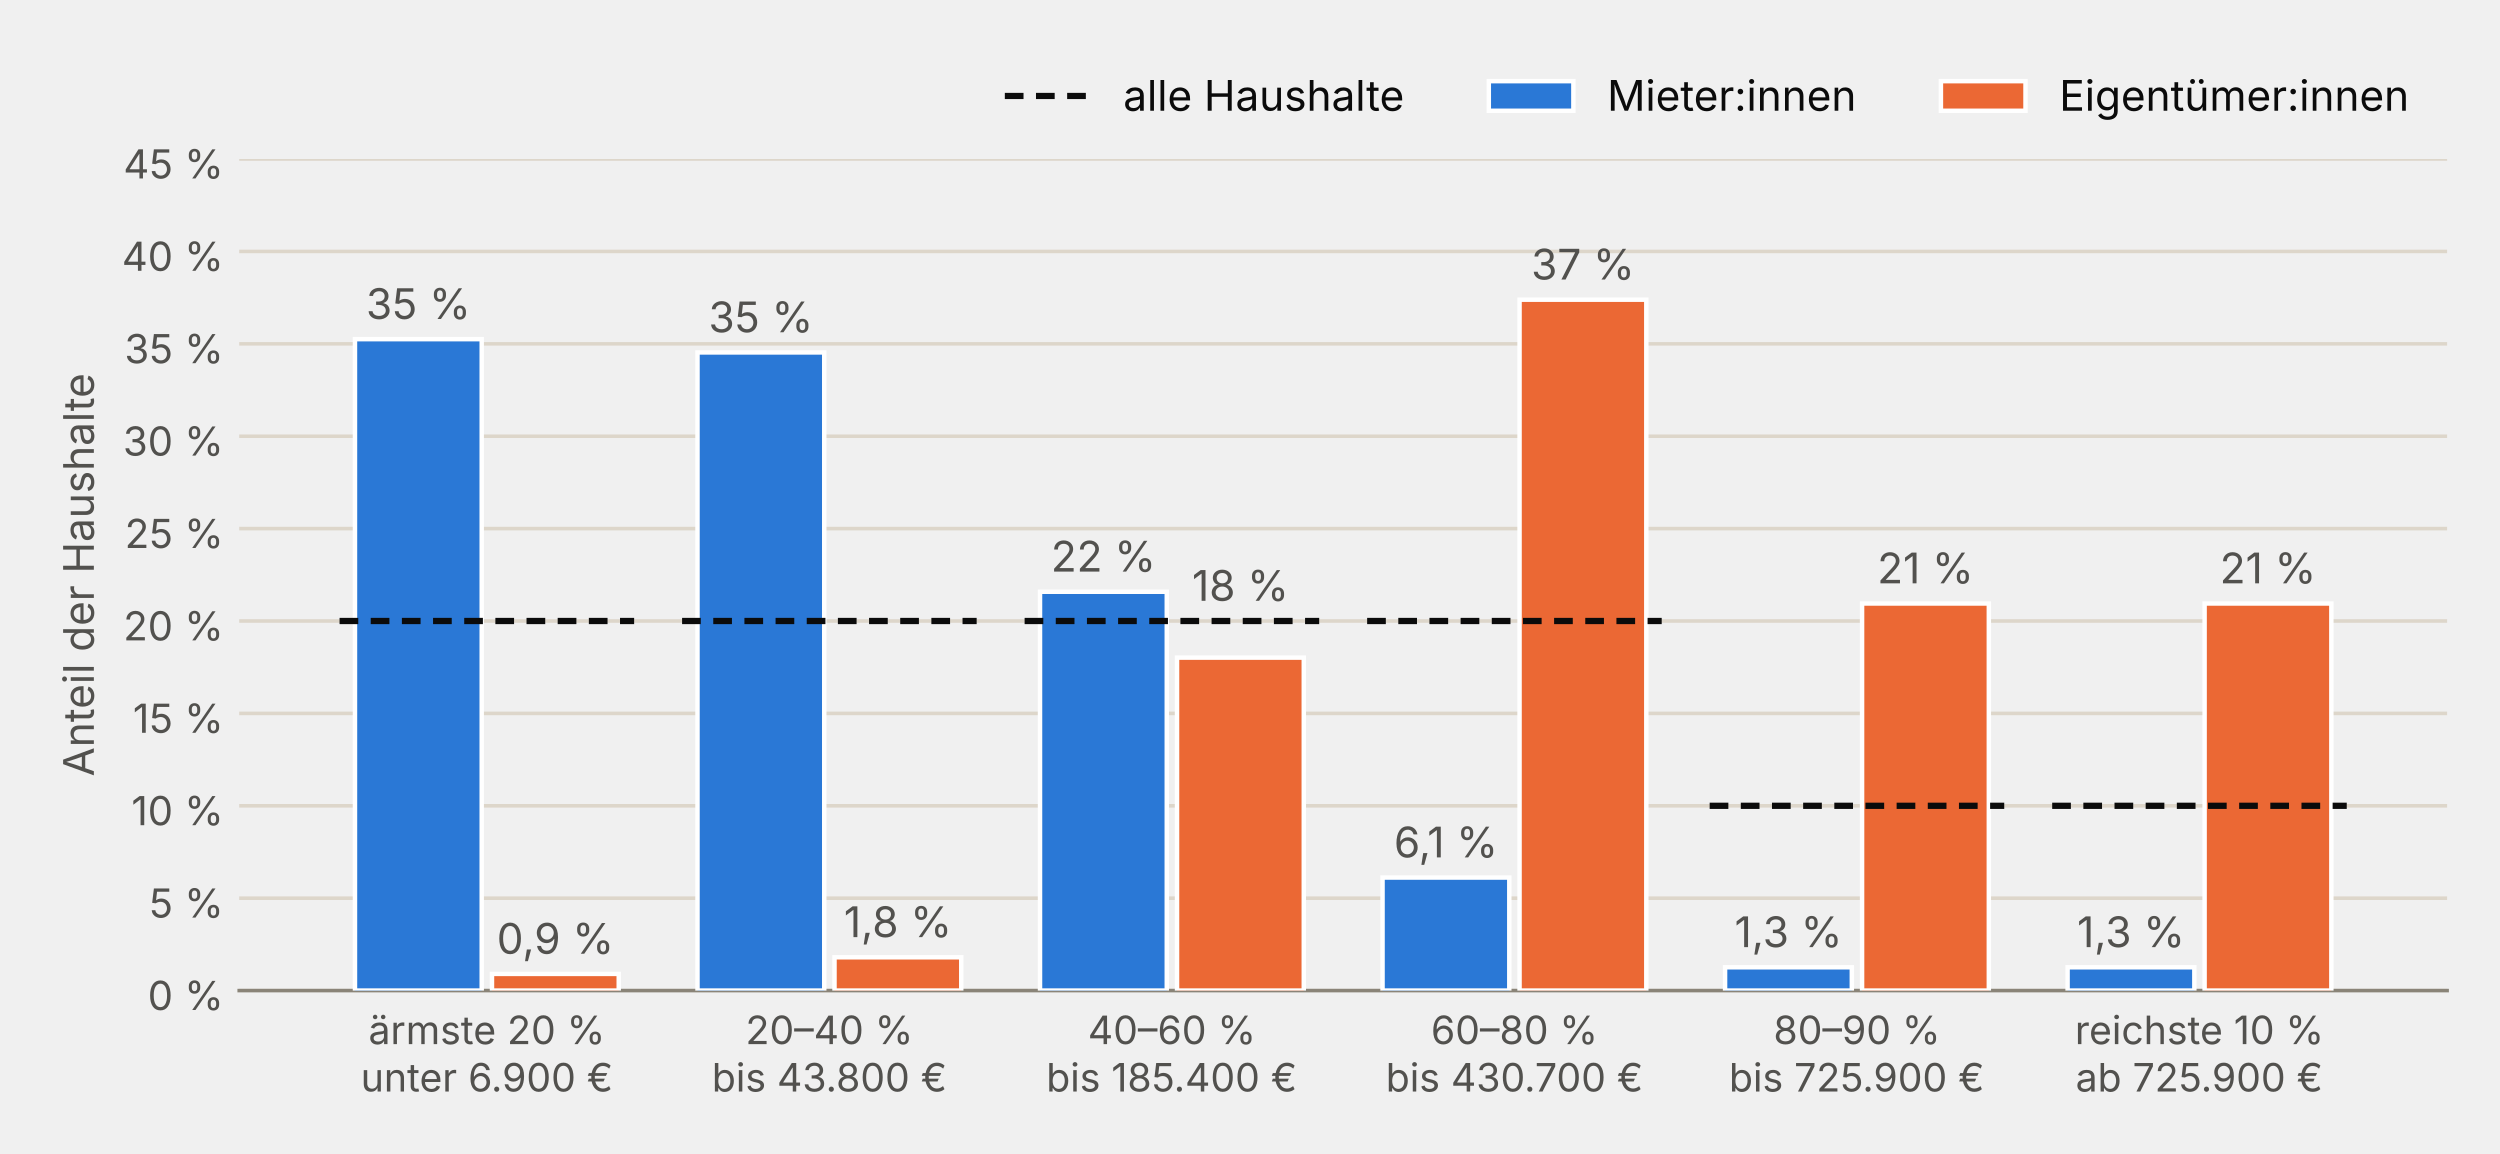
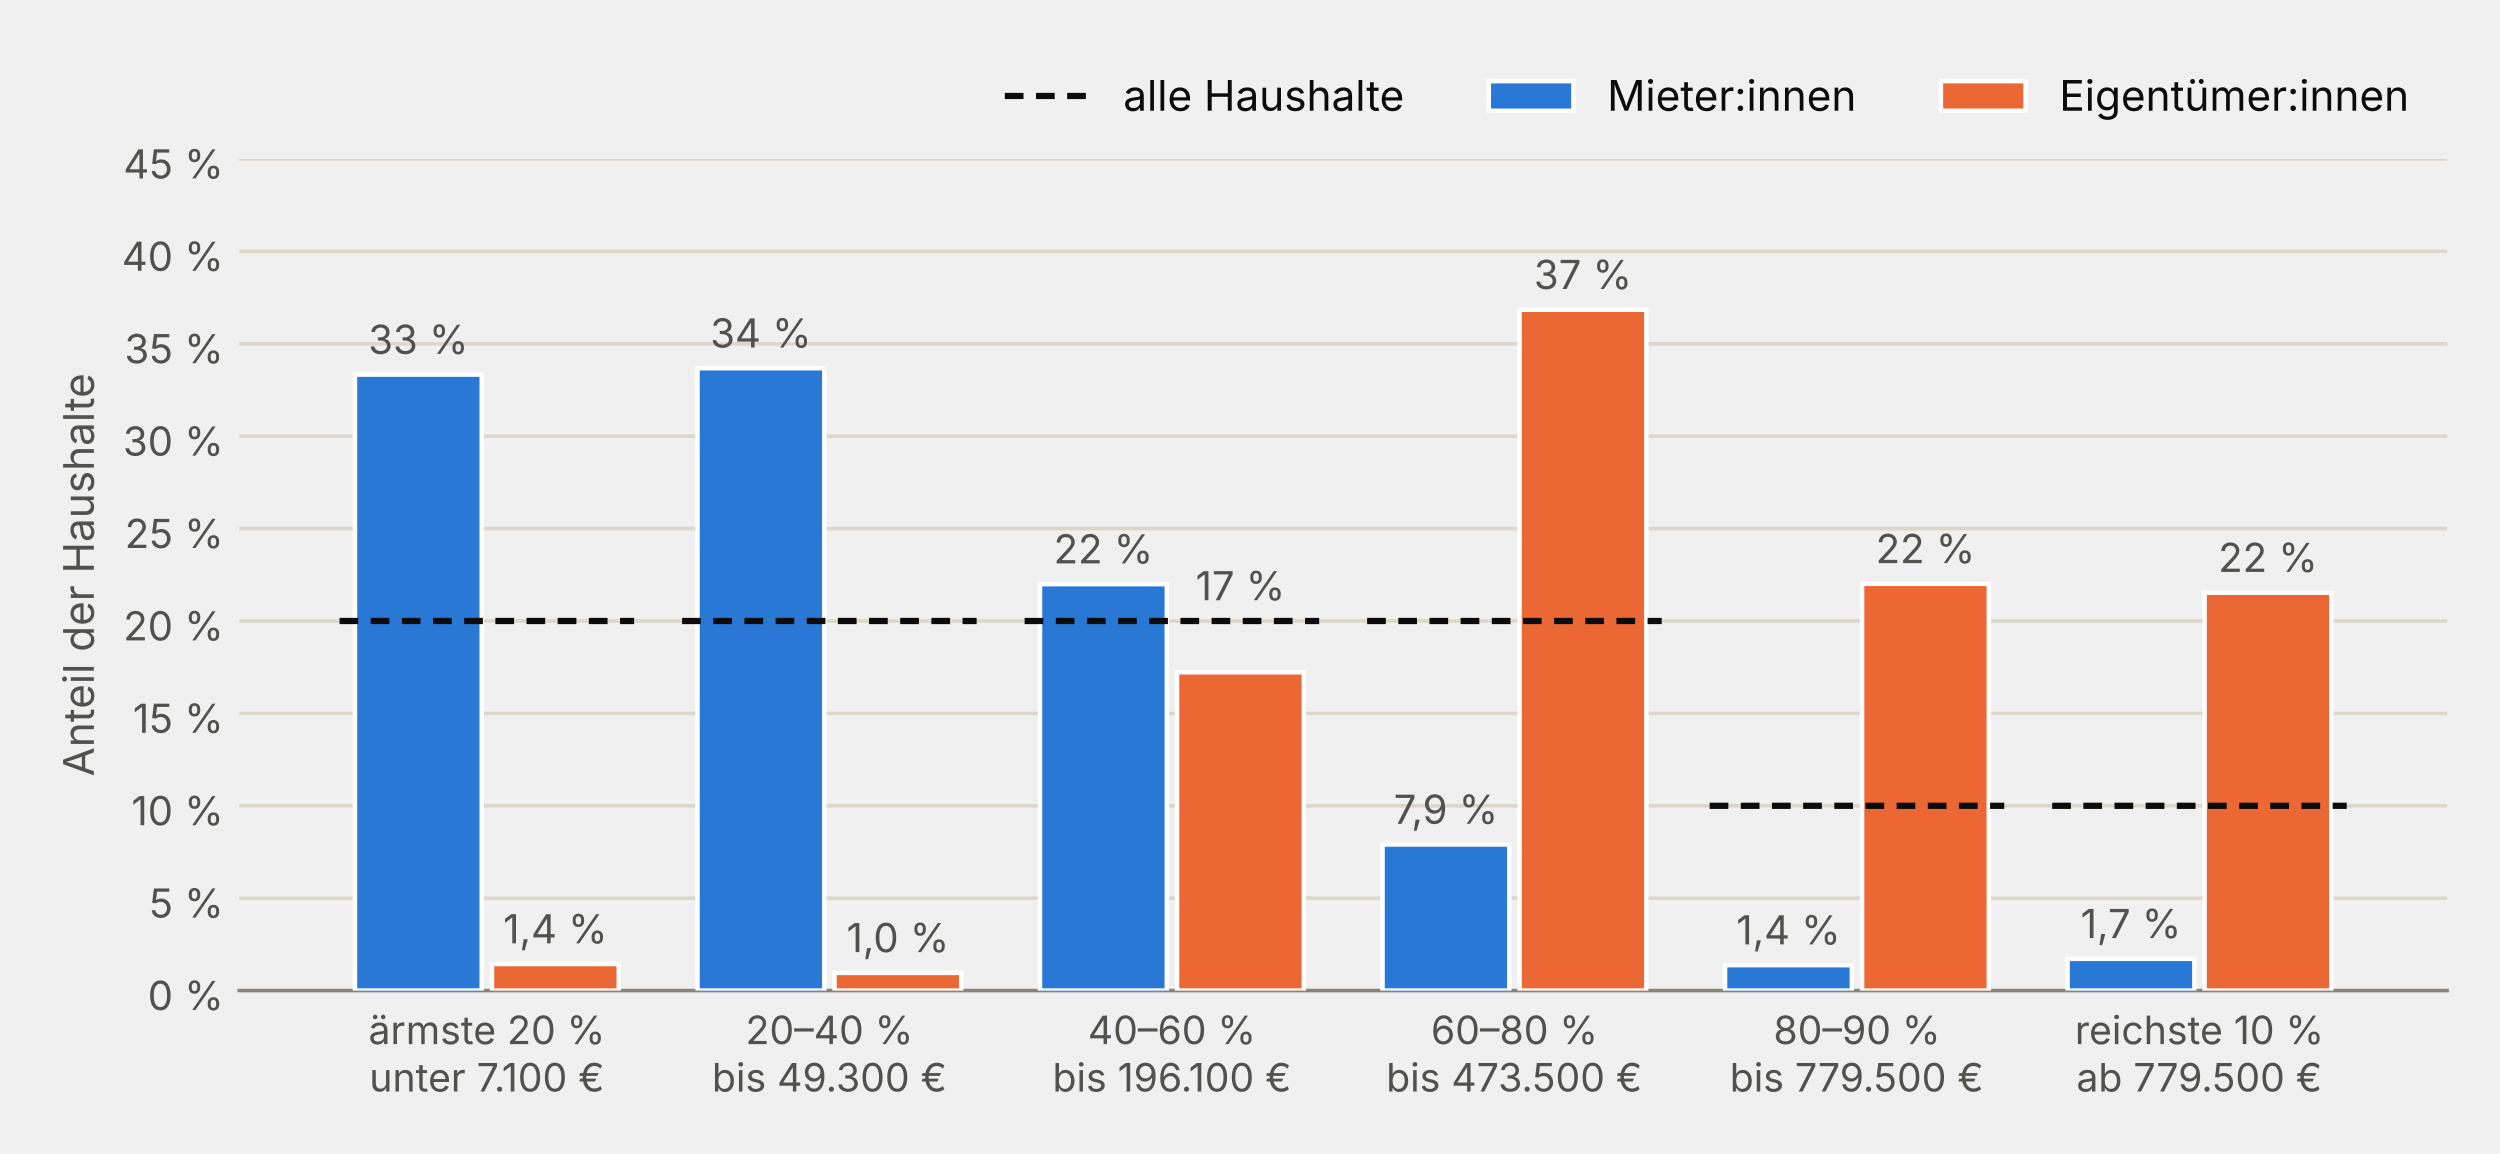
<svg xmlns="http://www.w3.org/2000/svg" width="561.6pt" height="259.2pt" viewBox="0 0 561.6 259.2" version="1.1">
  <defs>
    <style type="text/css">*{stroke-linejoin: round; stroke-linecap: butt}</style>
  </defs>
  <g id="figure_1">
    <g id="patch_1">
      <path d="M 0 259.2  L 561.6 259.2  L 561.6 0  L 0 0  L 0 259.2  z " style="fill: none" />
    </g>
    <g id="axes_1">
      <g id="patch_2">
        <path d="M 53.735 222.525  L 549.72 222.525  L 549.72 35.725  L 53.735 35.725  L 53.735 222.525  z " style="fill: none" />
      </g>
      <g id="matplotlib.axis_1">
        <g id="xtick_1">
          <g id="line2d_1" />
          <g id="text_1">
            <text style="font-size: 8.8px; font-family: 'Inter', 'DejaVu Sans', sans-serif; fill: #52514e" transform="translate(82.77657 234.5497)">ärmste 20 %</text>
-             <text style="font-size: 8.8px; font-family: 'Inter', 'DejaVu Sans', sans-serif; fill: #52514e" transform="translate(81.03994 245.1973)">unter 6.900 €</text>
+             <text style="font-size: 8.8px; font-family: 'Inter', 'DejaVu Sans', sans-serif; fill: #52514e" transform="translate(82.96907 245.1973)">unter 7.100 €</text>
          </g>
        </g>
        <g id="xtick_2">
          <g id="line2d_2" />
          <g id="text_2">
            <text style="font-size: 8.8px; font-family: 'Inter', 'DejaVu Sans', sans-serif; fill: #52514e" transform="translate(167.4749 234.5497)">20–40 %</text>
-             <text style="font-size: 8.8px; font-family: 'Inter', 'DejaVu Sans', sans-serif; fill: #52514e" transform="translate(159.9165 245.1973)">bis 43.800 €</text>
+             <text style="font-size: 8.8px; font-family: 'Inter', 'DejaVu Sans', sans-serif; fill: #52514e" transform="translate(159.9412 245.1973)">bis 49.300 €</text>
          </g>
        </g>
        <g id="xtick_3">
          <g id="line2d_3" />
          <g id="text_3">
            <text style="font-size: 8.8px; font-family: 'Inter', 'DejaVu Sans', sans-serif; fill: #52514e" transform="translate(244.3742 234.5497)">40–60 %</text>
-             <text style="font-size: 8.8px; font-family: 'Inter', 'DejaVu Sans', sans-serif; fill: #52514e" transform="translate(235.0345 245.1973)">bis 185.400 €</text>
+             <text style="font-size: 8.8px; font-family: 'Inter', 'DejaVu Sans', sans-serif; fill: #52514e" transform="translate(236.437 245.1973)">bis 196.100 €</text>
          </g>
        </g>
        <g id="xtick_4">
          <g id="line2d_4" />
          <g id="text_4">
            <text style="font-size: 8.8px; font-family: 'Inter', 'DejaVu Sans', sans-serif; fill: #52514e" transform="translate(321.4392 234.5497)">60–80 %</text>
-             <text style="font-size: 8.8px; font-family: 'Inter', 'DejaVu Sans', sans-serif; fill: #52514e" transform="translate(311.3061 245.1973)">bis 430.700 €</text>
+             <text style="font-size: 8.8px; font-family: 'Inter', 'DejaVu Sans', sans-serif; fill: #52514e" transform="translate(311.3989 245.1973)">bis 473.500 €</text>
          </g>
        </g>
        <g id="xtick_5">
          <g id="line2d_5" />
          <g id="text_5">
            <text style="font-size: 8.8px; font-family: 'Inter', 'DejaVu Sans', sans-serif; fill: #52514e" transform="translate(398.3838 234.5497)">80–90 %</text>
-             <text style="font-size: 8.8px; font-family: 'Inter', 'DejaVu Sans', sans-serif; fill: #52514e" transform="translate(388.4055 245.1973)">bis 725.900 €</text>
+             <text style="font-size: 8.8px; font-family: 'Inter', 'DejaVu Sans', sans-serif; fill: #52514e" transform="translate(388.5808 245.1973)">bis 779.500 €</text>
          </g>
        </g>
        <g id="xtick_6">
          <g id="line2d_6" />
          <g id="text_6">
            <text style="font-size: 8.8px; font-family: 'Inter', 'DejaVu Sans', sans-serif; fill: #52514e" transform="translate(466.1146 234.5497)">reichste 10 %</text>
-             <text style="font-size: 8.8px; font-family: 'Inter', 'DejaVu Sans', sans-serif; fill: #52514e" transform="translate(466.2672 245.1973)">ab 725.900 €</text>
+             <text style="font-size: 8.8px; font-family: 'Inter', 'DejaVu Sans', sans-serif; fill: #52514e" transform="translate(466.4426 245.1973)">ab 779.500 €</text>
          </g>
        </g>
      </g>
      <g id="matplotlib.axis_2">
        <g id="ytick_1">
          <g id="line2d_7">
-             <path d="M 53.735 222.525  L 549.72 222.525  " clip-path="url(#p367ec6ff06)" style="fill: none; stroke: #ddd6ca; stroke-width: 0.8; stroke-linecap: square" />
+             <path d="M 53.735 222.525  L 549.72 222.525  " clip-path="url(#p7abd9a81a3)" style="fill: none; stroke: #ddd6ca; stroke-width: 0.8; stroke-linecap: square" />
          </g>
          <g id="line2d_8" />
          <g id="text_7">
            <text style="font-size: 9px; font-family: 'Inter', 'DejaVu Sans', sans-serif; text-anchor: end; fill: #52514e" x="50.235" y="226.884" transform="rotate(-0 50.23463 226.8841)">0 %</text>
          </g>
        </g>
        <g id="ytick_2">
          <g id="line2d_9">
-             <path d="M 53.735 201.769  L 549.72 201.769  " clip-path="url(#p367ec6ff06)" style="fill: none; stroke: #ddd6ca; stroke-width: 0.8; stroke-linecap: square" />
+             <path d="M 53.735 201.769  L 549.72 201.769  " clip-path="url(#p7abd9a81a3)" style="fill: none; stroke: #ddd6ca; stroke-width: 0.8; stroke-linecap: square" />
          </g>
          <g id="line2d_10" />
          <g id="text_8">
            <text style="font-size: 9px; font-family: 'Inter', 'DejaVu Sans', sans-serif; text-anchor: end; fill: #52514e" x="50.235" y="206.129" transform="rotate(-0 50.23463 206.1285)">5 %</text>
          </g>
        </g>
        <g id="ytick_3">
          <g id="line2d_11">
-             <path d="M 53.735 181.014  L 549.72 181.014  " clip-path="url(#p367ec6ff06)" style="fill: none; stroke: #ddd6ca; stroke-width: 0.8; stroke-linecap: square" />
+             <path d="M 53.735 181.014  L 549.72 181.014  " clip-path="url(#p7abd9a81a3)" style="fill: none; stroke: #ddd6ca; stroke-width: 0.8; stroke-linecap: square" />
          </g>
          <g id="line2d_12" />
          <g id="text_9">
            <text style="font-size: 9px; font-family: 'Inter', 'DejaVu Sans', sans-serif; text-anchor: end; fill: #52514e" x="50.235" y="185.373" transform="rotate(-0 50.23463 185.3729)">10 %</text>
          </g>
        </g>
        <g id="ytick_4">
          <g id="line2d_13">
-             <path d="M 53.735 160.258  L 549.72 160.258  " clip-path="url(#p367ec6ff06)" style="fill: none; stroke: #ddd6ca; stroke-width: 0.8; stroke-linecap: square" />
+             <path d="M 53.735 160.258  L 549.72 160.258  " clip-path="url(#p7abd9a81a3)" style="fill: none; stroke: #ddd6ca; stroke-width: 0.8; stroke-linecap: square" />
          </g>
          <g id="line2d_14" />
          <g id="text_10">
            <text style="font-size: 9px; font-family: 'Inter', 'DejaVu Sans', sans-serif; text-anchor: end; fill: #52514e" x="50.235" y="164.617" transform="rotate(-0 50.23463 164.6174)">15 %</text>
          </g>
        </g>
        <g id="ytick_5">
          <g id="line2d_15">
-             <path d="M 53.735 139.502  L 549.72 139.502  " clip-path="url(#p367ec6ff06)" style="fill: none; stroke: #ddd6ca; stroke-width: 0.8; stroke-linecap: square" />
+             <path d="M 53.735 139.502  L 549.72 139.502  " clip-path="url(#p7abd9a81a3)" style="fill: none; stroke: #ddd6ca; stroke-width: 0.8; stroke-linecap: square" />
          </g>
          <g id="line2d_16" />
          <g id="text_11">
            <text style="font-size: 9px; font-family: 'Inter', 'DejaVu Sans', sans-serif; text-anchor: end; fill: #52514e" x="50.235" y="143.862" transform="rotate(-0 50.23463 143.8618)">20 %</text>
          </g>
        </g>
        <g id="ytick_6">
          <g id="line2d_17">
-             <path d="M 53.735 118.747  L 549.72 118.747  " clip-path="url(#p367ec6ff06)" style="fill: none; stroke: #ddd6ca; stroke-width: 0.8; stroke-linecap: square" />
+             <path d="M 53.735 118.747  L 549.72 118.747  " clip-path="url(#p7abd9a81a3)" style="fill: none; stroke: #ddd6ca; stroke-width: 0.8; stroke-linecap: square" />
          </g>
          <g id="line2d_18" />
          <g id="text_12">
            <text style="font-size: 9px; font-family: 'Inter', 'DejaVu Sans', sans-serif; text-anchor: end; fill: #52514e" x="50.235" y="123.106" transform="rotate(-0 50.23463 123.1063)">25 %</text>
          </g>
        </g>
        <g id="ytick_7">
          <g id="line2d_19">
-             <path d="M 53.735 97.991  L 549.72 97.991  " clip-path="url(#p367ec6ff06)" style="fill: none; stroke: #ddd6ca; stroke-width: 0.8; stroke-linecap: square" />
+             <path d="M 53.735 97.991  L 549.72 97.991  " clip-path="url(#p7abd9a81a3)" style="fill: none; stroke: #ddd6ca; stroke-width: 0.8; stroke-linecap: square" />
          </g>
          <g id="line2d_20" />
          <g id="text_13">
            <text style="font-size: 9px; font-family: 'Inter', 'DejaVu Sans', sans-serif; text-anchor: end; fill: #52514e" x="50.235" y="102.351" transform="rotate(-0 50.23463 102.3507)">30 %</text>
          </g>
        </g>
        <g id="ytick_8">
          <g id="line2d_21">
-             <path d="M 53.735 77.236  L 549.72 77.236  " clip-path="url(#p367ec6ff06)" style="fill: none; stroke: #ddd6ca; stroke-width: 0.8; stroke-linecap: square" />
+             <path d="M 53.735 77.236  L 549.72 77.236  " clip-path="url(#p7abd9a81a3)" style="fill: none; stroke: #ddd6ca; stroke-width: 0.8; stroke-linecap: square" />
          </g>
          <g id="line2d_22" />
          <g id="text_14">
            <text style="font-size: 9px; font-family: 'Inter', 'DejaVu Sans', sans-serif; text-anchor: end; fill: #52514e" x="50.235" y="81.595" transform="rotate(-0 50.23463 81.59513)">35 %</text>
          </g>
        </g>
        <g id="ytick_9">
          <g id="line2d_23">
-             <path d="M 53.735 56.48  L 549.72 56.48  " clip-path="url(#p367ec6ff06)" style="fill: none; stroke: #ddd6ca; stroke-width: 0.8; stroke-linecap: square" />
+             <path d="M 53.735 56.48  L 549.72 56.48  " clip-path="url(#p7abd9a81a3)" style="fill: none; stroke: #ddd6ca; stroke-width: 0.8; stroke-linecap: square" />
          </g>
          <g id="line2d_24" />
          <g id="text_15">
            <text style="font-size: 9px; font-family: 'Inter', 'DejaVu Sans', sans-serif; text-anchor: end; fill: #52514e" x="50.235" y="60.84" transform="rotate(-0 50.23463 60.83957)">40 %</text>
          </g>
        </g>
        <g id="ytick_10">
          <g id="line2d_25">
-             <path d="M 53.735 35.725  L 549.72 35.725  " clip-path="url(#p367ec6ff06)" style="fill: none; stroke: #ddd6ca; stroke-width: 0.8; stroke-linecap: square" />
+             <path d="M 53.735 35.725  L 549.72 35.725  " clip-path="url(#p7abd9a81a3)" style="fill: none; stroke: #ddd6ca; stroke-width: 0.8; stroke-linecap: square" />
          </g>
          <g id="line2d_26" />
          <g id="text_16">
            <text style="font-size: 9px; font-family: 'Inter', 'DejaVu Sans', sans-serif; text-anchor: end; fill: #52514e" x="50.235" y="40.084" transform="rotate(-0 50.23463 40.084)">45 %</text>
          </g>
        </g>
        <g id="text_17">
          <text style="font-size: 9.5px; font-family: 'Inter', 'DejaVu Sans', sans-serif; text-anchor: middle; fill: #52514e" x="21.083" y="129.125" transform="rotate(-90 21.08312 129.1247)">Anteil der Haushalte</text>
        </g>
      </g>
      <g id="patch_3">
        <path d="M 53.735 222.525  L 549.72 222.525  " style="fill: none; stroke: #8a8478; stroke-width: 0.8; stroke-linejoin: miter; stroke-linecap: square" />
      </g>
      <g id="patch_4">
-         <path d="M 79.742 222.525  L 108.211 222.525  L 108.211 76.191  L 79.742 76.191  z " clip-path="url(#p367ec6ff06)" style="fill: #2a78d6; stroke: #ffffff; stroke-linejoin: miter" />
+         <path d="M 79.742 222.525  L 108.211 222.525  L 108.211 84.154  L 79.742 84.154  z " clip-path="url(#p7abd9a81a3)" style="fill: #2a78d6; stroke: #ffffff; stroke-linejoin: miter" />
      </g>
      <g id="patch_5">
-         <path d="M 156.687 222.525  L 185.156 222.525  L 185.156 79.177  L 156.687 79.177  z " clip-path="url(#p367ec6ff06)" style="fill: #2a78d6; stroke: #ffffff; stroke-linejoin: miter" />
+         <path d="M 156.687 222.525  L 185.156 222.525  L 185.156 82.728  L 156.687 82.728  z " clip-path="url(#p7abd9a81a3)" style="fill: #2a78d6; stroke: #ffffff; stroke-linejoin: miter" />
      </g>
      <g id="patch_6">
-         <path d="M 233.631 222.525  L 262.101 222.525  L 262.101 132.932  L 233.631 132.932  z " clip-path="url(#p367ec6ff06)" style="fill: #2a78d6; stroke: #ffffff; stroke-linejoin: miter" />
+         <path d="M 233.631 222.525  L 262.101 222.525  L 262.101 131.229  L 233.631 131.229  z " clip-path="url(#p7abd9a81a3)" style="fill: #2a78d6; stroke: #ffffff; stroke-linejoin: miter" />
      </g>
      <g id="patch_7">
-         <path d="M 310.576 222.525  L 339.045 222.525  L 339.045 197.14  L 310.576 197.14  z " clip-path="url(#p367ec6ff06)" style="fill: #2a78d6; stroke: #ffffff; stroke-linejoin: miter" />
+         <path d="M 310.576 222.525  L 339.045 222.525  L 339.045 189.715  L 310.576 189.715  z " clip-path="url(#p7abd9a81a3)" style="fill: #2a78d6; stroke: #ffffff; stroke-linejoin: miter" />
      </g>
      <g id="patch_8">
-         <path d="M 387.521 222.525  L 415.99 222.525  L 415.99 217.298  L 387.521 217.298  z " clip-path="url(#p367ec6ff06)" style="fill: #2a78d6; stroke: #ffffff; stroke-linejoin: miter" />
+         <path d="M 387.521 222.525  L 415.99 222.525  L 415.99 216.819  L 387.521 216.819  z " clip-path="url(#p7abd9a81a3)" style="fill: #2a78d6; stroke: #ffffff; stroke-linejoin: miter" />
      </g>
      <g id="patch_9">
-         <path d="M 464.465 222.525  L 492.935 222.525  L 492.935 217.298  L 464.465 217.298  z " clip-path="url(#p367ec6ff06)" style="fill: #2a78d6; stroke: #ffffff; stroke-linejoin: miter" />
+         <path d="M 464.465 222.525  L 492.935 222.525  L 492.935 215.392  L 464.465 215.392  z " clip-path="url(#p7abd9a81a3)" style="fill: #2a78d6; stroke: #ffffff; stroke-linejoin: miter" />
      </g>
      <g id="text_18">
-         <text style="font-size: 9.5px; font-family: 'Inter', 'DejaVu Sans', sans-serif; text-anchor: middle; fill: #52514e" x="93.977" y="71.657" transform="rotate(-0 93.97669 71.6574)">35 %</text>
+         <text style="font-size: 9px; font-family: 'Inter', 'DejaVu Sans', sans-serif; text-anchor: middle; fill: #52514e" x="93.977" y="79.493" transform="rotate(-0 93.97669 79.49271)">33 %</text>
      </g>
      <g id="text_19">
-         <text style="font-size: 9.5px; font-family: 'Inter', 'DejaVu Sans', sans-serif; text-anchor: middle; fill: #52514e" x="170.921" y="74.644" transform="rotate(-0 170.9214 74.64382)">35 %</text>
+         <text style="font-size: 9px; font-family: 'Inter', 'DejaVu Sans', sans-serif; text-anchor: middle; fill: #52514e" x="170.921" y="78.066" transform="rotate(-0 170.9214 78.06621)">34 %</text>
      </g>
      <g id="text_20">
-         <text style="font-size: 9.5px; font-family: 'Inter', 'DejaVu Sans', sans-serif; text-anchor: middle; fill: #52514e" x="247.866" y="128.399" transform="rotate(-0 247.866 128.3992)">22 %</text>
+         <text style="font-size: 9px; font-family: 'Inter', 'DejaVu Sans', sans-serif; text-anchor: middle; fill: #52514e" x="247.866" y="126.567" transform="rotate(-0 247.866 126.5672)">22 %</text>
      </g>
      <g id="text_21">
-         <text style="font-size: 9.5px; font-family: 'Inter', 'DejaVu Sans', sans-serif; text-anchor: middle; fill: #52514e" x="324.811" y="192.607" transform="rotate(-0 324.8107 192.6071)">6,1 %</text>
+         <text style="font-size: 9px; font-family: 'Inter', 'DejaVu Sans', sans-serif; text-anchor: middle; fill: #52514e" x="324.811" y="185.054" transform="rotate(-0 324.8107 185.0536)">7,9 %</text>
      </g>
      <g id="text_22">
-         <text style="font-size: 9.5px; font-family: 'Inter', 'DejaVu Sans', sans-serif; text-anchor: middle; fill: #52514e" x="401.755" y="212.765" transform="rotate(-0 401.7554 212.7654)">1,3 %</text>
+         <text style="font-size: 9px; font-family: 'Inter', 'DejaVu Sans', sans-serif; text-anchor: middle; fill: #52514e" x="401.755" y="212.157" transform="rotate(-0 401.7554 212.1571)">1,4 %</text>
      </g>
      <g id="text_23">
-         <text style="font-size: 9.5px; font-family: 'Inter', 'DejaVu Sans', sans-serif; text-anchor: middle; fill: #52514e" x="478.7" y="212.765" transform="rotate(-0 478.7001 212.7654)">1,3 %</text>
+         <text style="font-size: 9px; font-family: 'Inter', 'DejaVu Sans', sans-serif; text-anchor: middle; fill: #52514e" x="478.7" y="210.731" transform="rotate(-0 478.7001 210.7306)">1,7 %</text>
      </g>
      <g id="patch_10">
-         <path d="M 110.52 222.525  L 138.989 222.525  L 138.989 218.785  L 110.52 218.785  z " clip-path="url(#p367ec6ff06)" style="fill: #eb6834; stroke: #ffffff; stroke-linejoin: miter" />
+         <path d="M 110.52 222.525  L 138.989 222.525  L 138.989 216.566  L 110.52 216.566  z " clip-path="url(#p7abd9a81a3)" style="fill: #eb6834; stroke: #ffffff; stroke-linejoin: miter" />
      </g>
      <g id="patch_11">
-         <path d="M 187.464 222.525  L 215.934 222.525  L 215.934 215.045  L 187.464 215.045  z " clip-path="url(#p367ec6ff06)" style="fill: #eb6834; stroke: #ffffff; stroke-linejoin: miter" />
+         <path d="M 187.464 222.525  L 215.934 222.525  L 215.934 218.552  L 187.464 218.552  z " clip-path="url(#p7abd9a81a3)" style="fill: #eb6834; stroke: #ffffff; stroke-linejoin: miter" />
      </g>
      <g id="patch_12">
-         <path d="M 264.409 222.525  L 292.879 222.525  L 292.879 147.73  L 264.409 147.73  z " clip-path="url(#p367ec6ff06)" style="fill: #eb6834; stroke: #ffffff; stroke-linejoin: miter" />
+         <path d="M 264.409 222.525  L 292.879 222.525  L 292.879 151.022  L 264.409 151.022  z " clip-path="url(#p7abd9a81a3)" style="fill: #eb6834; stroke: #ffffff; stroke-linejoin: miter" />
      </g>
      <g id="patch_13">
-         <path d="M 341.354 222.525  L 369.823 222.525  L 369.823 67.325  L 341.354 67.325  z " clip-path="url(#p367ec6ff06)" style="fill: #eb6834; stroke: #ffffff; stroke-linejoin: miter" />
+         <path d="M 341.354 222.525  L 369.823 222.525  L 369.823 69.589  L 341.354 69.589  z " clip-path="url(#p7abd9a81a3)" style="fill: #eb6834; stroke: #ffffff; stroke-linejoin: miter" />
      </g>
      <g id="patch_14">
-         <path d="M 418.298 222.525  L 446.768 222.525  L 446.768 135.576  L 418.298 135.576  z " clip-path="url(#p367ec6ff06)" style="fill: #eb6834; stroke: #ffffff; stroke-linejoin: miter" />
+         <path d="M 418.298 222.525  L 446.768 222.525  L 446.768 131.16  L 418.298 131.16  z " clip-path="url(#p7abd9a81a3)" style="fill: #eb6834; stroke: #ffffff; stroke-linejoin: miter" />
      </g>
      <g id="patch_15">
-         <path d="M 495.243 222.525  L 523.713 222.525  L 523.713 135.576  L 495.243 135.576  z " clip-path="url(#p367ec6ff06)" style="fill: #eb6834; stroke: #ffffff; stroke-linejoin: miter" />
+         <path d="M 495.243 222.525  L 523.713 222.525  L 523.713 133.147  L 495.243 133.147  z " clip-path="url(#p7abd9a81a3)" style="fill: #eb6834; stroke: #ffffff; stroke-linejoin: miter" />
      </g>
      <g id="text_24">
-         <text style="font-size: 9.5px; font-family: 'Inter', 'DejaVu Sans', sans-serif; text-anchor: middle; fill: #52514e" x="124.755" y="214.252" transform="rotate(-0 124.7546 214.2518)">0,9 %</text>
+         <text style="font-size: 9px; font-family: 'Inter', 'DejaVu Sans', sans-serif; text-anchor: middle; fill: #52514e" x="124.755" y="211.905" transform="rotate(-0 124.7546 211.9046)">1,4 %</text>
      </g>
      <g id="text_25">
-         <text style="font-size: 9.5px; font-family: 'Inter', 'DejaVu Sans', sans-serif; text-anchor: middle; fill: #52514e" x="201.699" y="210.512" transform="rotate(-0 201.6992 210.5121)">1,8 %</text>
+         <text style="font-size: 9px; font-family: 'Inter', 'DejaVu Sans', sans-serif; text-anchor: middle; fill: #52514e" x="201.699" y="213.891" transform="rotate(-0 201.6992 213.8908)">1,0 %</text>
      </g>
      <g id="text_26">
-         <text style="font-size: 9.5px; font-family: 'Inter', 'DejaVu Sans', sans-serif; text-anchor: middle; fill: #52514e" x="278.644" y="134.969" transform="rotate(-0 278.6439 134.9693)">18 %</text>
+         <text style="font-size: 9px; font-family: 'Inter', 'DejaVu Sans', sans-serif; text-anchor: middle; fill: #52514e" x="278.644" y="134.841" transform="rotate(-0 278.6439 134.8409)">17 %</text>
      </g>
      <g id="text_27">
-         <text style="font-size: 9.5px; font-family: 'Inter', 'DejaVu Sans', sans-serif; text-anchor: middle; fill: #52514e" x="355.589" y="62.792" transform="rotate(-0 355.5886 62.79234)">37 %</text>
+         <text style="font-size: 9px; font-family: 'Inter', 'DejaVu Sans', sans-serif; text-anchor: middle; fill: #52514e" x="355.589" y="64.927" transform="rotate(-0 355.5886 64.9274)">37 %</text>
      </g>
      <g id="text_28">
-         <text style="font-size: 9.5px; font-family: 'Inter', 'DejaVu Sans', sans-serif; text-anchor: middle; fill: #52514e" x="432.533" y="131.043" transform="rotate(-0 432.5333 131.0426)">21 %</text>
+         <text style="font-size: 9px; font-family: 'Inter', 'DejaVu Sans', sans-serif; text-anchor: middle; fill: #52514e" x="432.533" y="126.499" transform="rotate(-0 432.5333 126.4989)">22 %</text>
      </g>
      <g id="text_29">
-         <text style="font-size: 9.5px; font-family: 'Inter', 'DejaVu Sans', sans-serif; text-anchor: middle; fill: #52514e" x="509.478" y="131.043" transform="rotate(-0 509.4779 131.0426)">21 %</text>
+         <text style="font-size: 9px; font-family: 'Inter', 'DejaVu Sans', sans-serif; text-anchor: middle; fill: #52514e" x="509.478" y="128.485" transform="rotate(-0 509.4779 128.4851)">22 %</text>
      </g>
      <g id="line2d_27">
-         <path d="M 76.279 139.502  L 142.452 139.502  " clip-path="url(#p367ec6ff06)" style="fill: none; stroke-dasharray: 4.2,2.8; stroke-dashoffset: 0; stroke: #0b0b0b; stroke-width: 1.4" />
+         <path d="M 76.279 139.502  L 142.452 139.502  " clip-path="url(#p7abd9a81a3)" style="fill: none; stroke-dasharray: 4.2,2.8; stroke-dashoffset: 0; stroke: #0b0b0b; stroke-width: 1.4" />
      </g>
      <g id="line2d_28">
-         <path d="M 153.224 139.502  L 219.397 139.502  " clip-path="url(#p367ec6ff06)" style="fill: none; stroke-dasharray: 4.2,2.8; stroke-dashoffset: 0; stroke: #0b0b0b; stroke-width: 1.4" />
+         <path d="M 153.224 139.502  L 219.397 139.502  " clip-path="url(#p7abd9a81a3)" style="fill: none; stroke-dasharray: 4.2,2.8; stroke-dashoffset: 0; stroke: #0b0b0b; stroke-width: 1.4" />
      </g>
      <g id="line2d_29">
-         <path d="M 230.169 139.502  L 296.341 139.502  " clip-path="url(#p367ec6ff06)" style="fill: none; stroke-dasharray: 4.2,2.8; stroke-dashoffset: 0; stroke: #0b0b0b; stroke-width: 1.4" />
+         <path d="M 230.169 139.502  L 296.341 139.502  " clip-path="url(#p7abd9a81a3)" style="fill: none; stroke-dasharray: 4.2,2.8; stroke-dashoffset: 0; stroke: #0b0b0b; stroke-width: 1.4" />
      </g>
      <g id="line2d_30">
-         <path d="M 307.113 139.502  L 373.286 139.502  " clip-path="url(#p367ec6ff06)" style="fill: none; stroke-dasharray: 4.2,2.8; stroke-dashoffset: 0; stroke: #0b0b0b; stroke-width: 1.4" />
+         <path d="M 307.113 139.502  L 373.286 139.502  " clip-path="url(#p7abd9a81a3)" style="fill: none; stroke-dasharray: 4.2,2.8; stroke-dashoffset: 0; stroke: #0b0b0b; stroke-width: 1.4" />
      </g>
      <g id="line2d_31">
-         <path d="M 384.058 181.014  L 450.231 181.014  " clip-path="url(#p367ec6ff06)" style="fill: none; stroke-dasharray: 4.2,2.8; stroke-dashoffset: 0; stroke: #0b0b0b; stroke-width: 1.4" />
+         <path d="M 384.058 181.014  L 450.231 181.014  " clip-path="url(#p7abd9a81a3)" style="fill: none; stroke-dasharray: 4.2,2.8; stroke-dashoffset: 0; stroke: #0b0b0b; stroke-width: 1.4" />
      </g>
      <g id="line2d_32">
-         <path d="M 461.003 181.014  L 527.175 181.014  " clip-path="url(#p367ec6ff06)" style="fill: none; stroke-dasharray: 4.2,2.8; stroke-dashoffset: 0; stroke: #0b0b0b; stroke-width: 1.4" />
+         <path d="M 461.003 181.014  L 527.175 181.014  " clip-path="url(#p7abd9a81a3)" style="fill: none; stroke-dasharray: 4.2,2.8; stroke-dashoffset: 0; stroke: #0b0b0b; stroke-width: 1.4" />
      </g>
      <g id="legend_1">
        <g id="line2d_33">
          <path d="M 225.725 21.558  L 235.225 21.558  L 244.725 21.558  " style="fill: none; stroke-dasharray: 4.2,2.8; stroke-dashoffset: 0; stroke: #0b0b0b; stroke-width: 1.4" />
        </g>
        <g id="text_30">
          <text style="font-size: 9.5px; font-family: 'Inter', 'DejaVu Sans', sans-serif; text-anchor: start; fill: #0b0b0b" x="252.325" y="24.883" transform="rotate(-0 252.3255 24.88312)">alle Haushalte</text>
        </g>
        <g id="patch_16">
          <path d="M 334.444 24.883  L 353.444 24.883  L 353.444 18.233  L 334.444 18.233  z " style="fill: #2a78d6; stroke: #ffffff; stroke-linejoin: miter" />
        </g>
        <g id="text_31">
          <text style="font-size: 9.5px; font-family: 'Inter', 'DejaVu Sans', sans-serif; text-anchor: start; fill: #0b0b0b" x="361.044" y="24.883" transform="rotate(-0 361.0441 24.88312)">Mieter:innen</text>
        </g>
        <g id="patch_17">
          <path d="M 436.008 24.883  L 455.008 24.883  L 455.008 18.233  L 436.008 18.233  z " style="fill: #eb6834; stroke: #ffffff; stroke-linejoin: miter" />
        </g>
        <g id="text_32">
          <text style="font-size: 9.5px; font-family: 'Inter', 'DejaVu Sans', sans-serif; text-anchor: start; fill: #0b0b0b" x="462.608" y="24.883" transform="rotate(-0 462.608 24.88312)">Eigentümer:innen</text>
        </g>
      </g>
    </g>
  </g>
  <defs>
-     <clipPath id="p367ec6ff06">
+     <clipPath id="p7abd9a81a3">
      <rect x="53.735" y="35.725" width="495.985" height="186.8" />
    </clipPath>
  </defs>
</svg>
